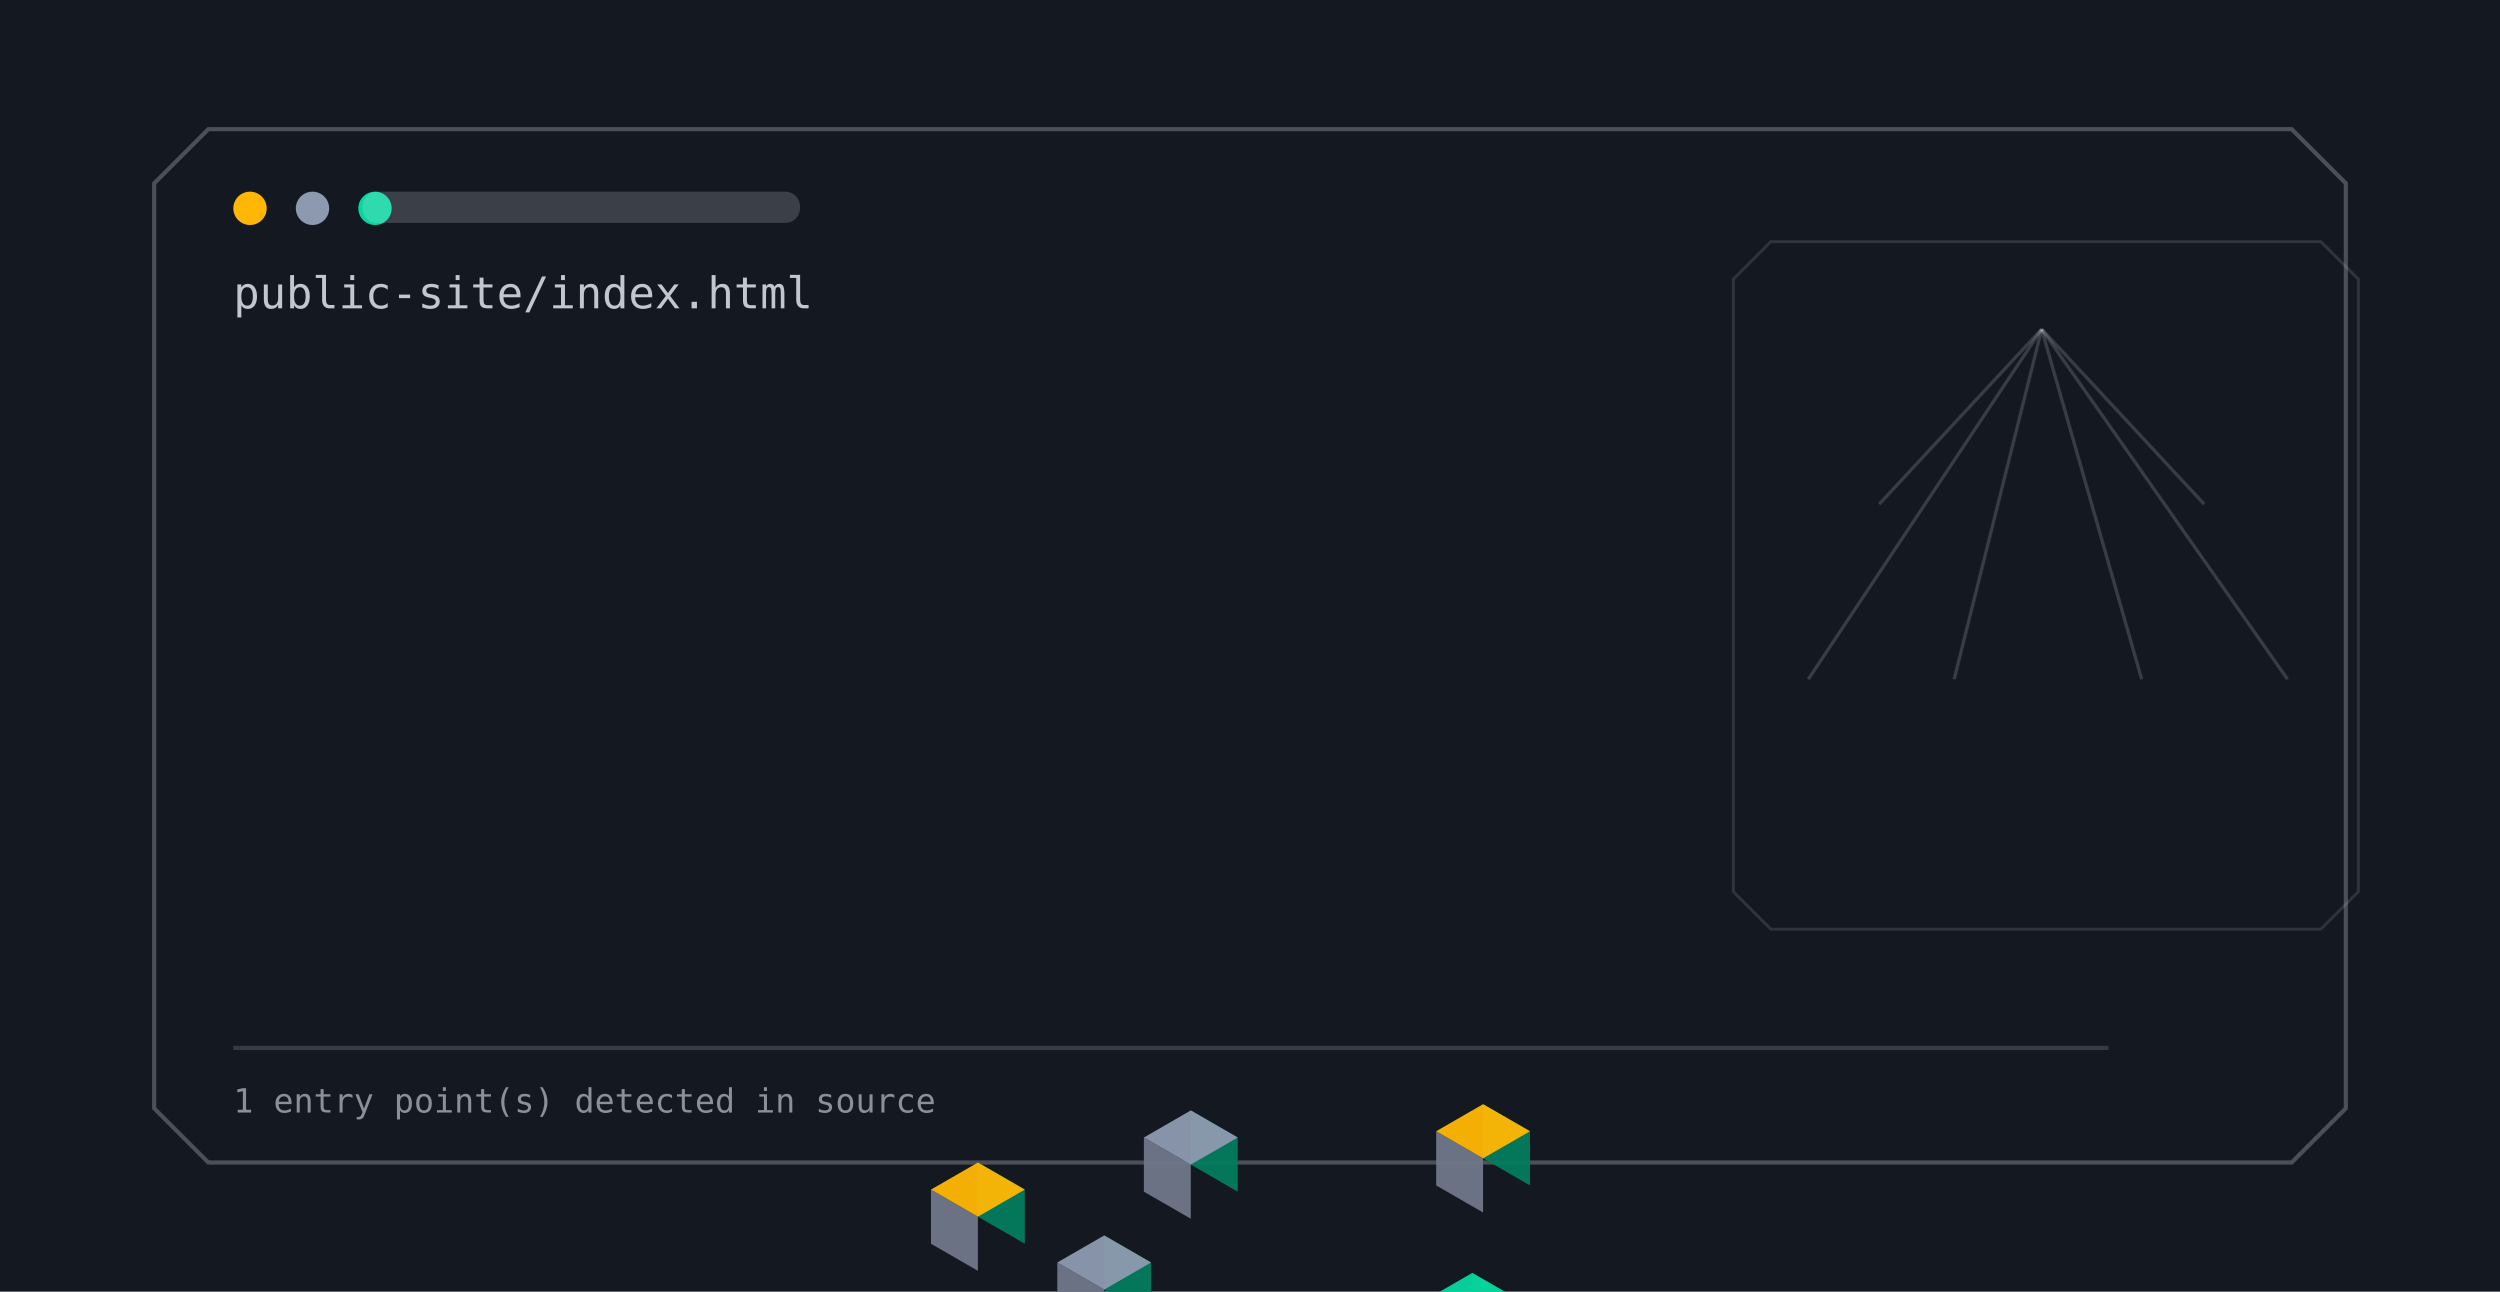
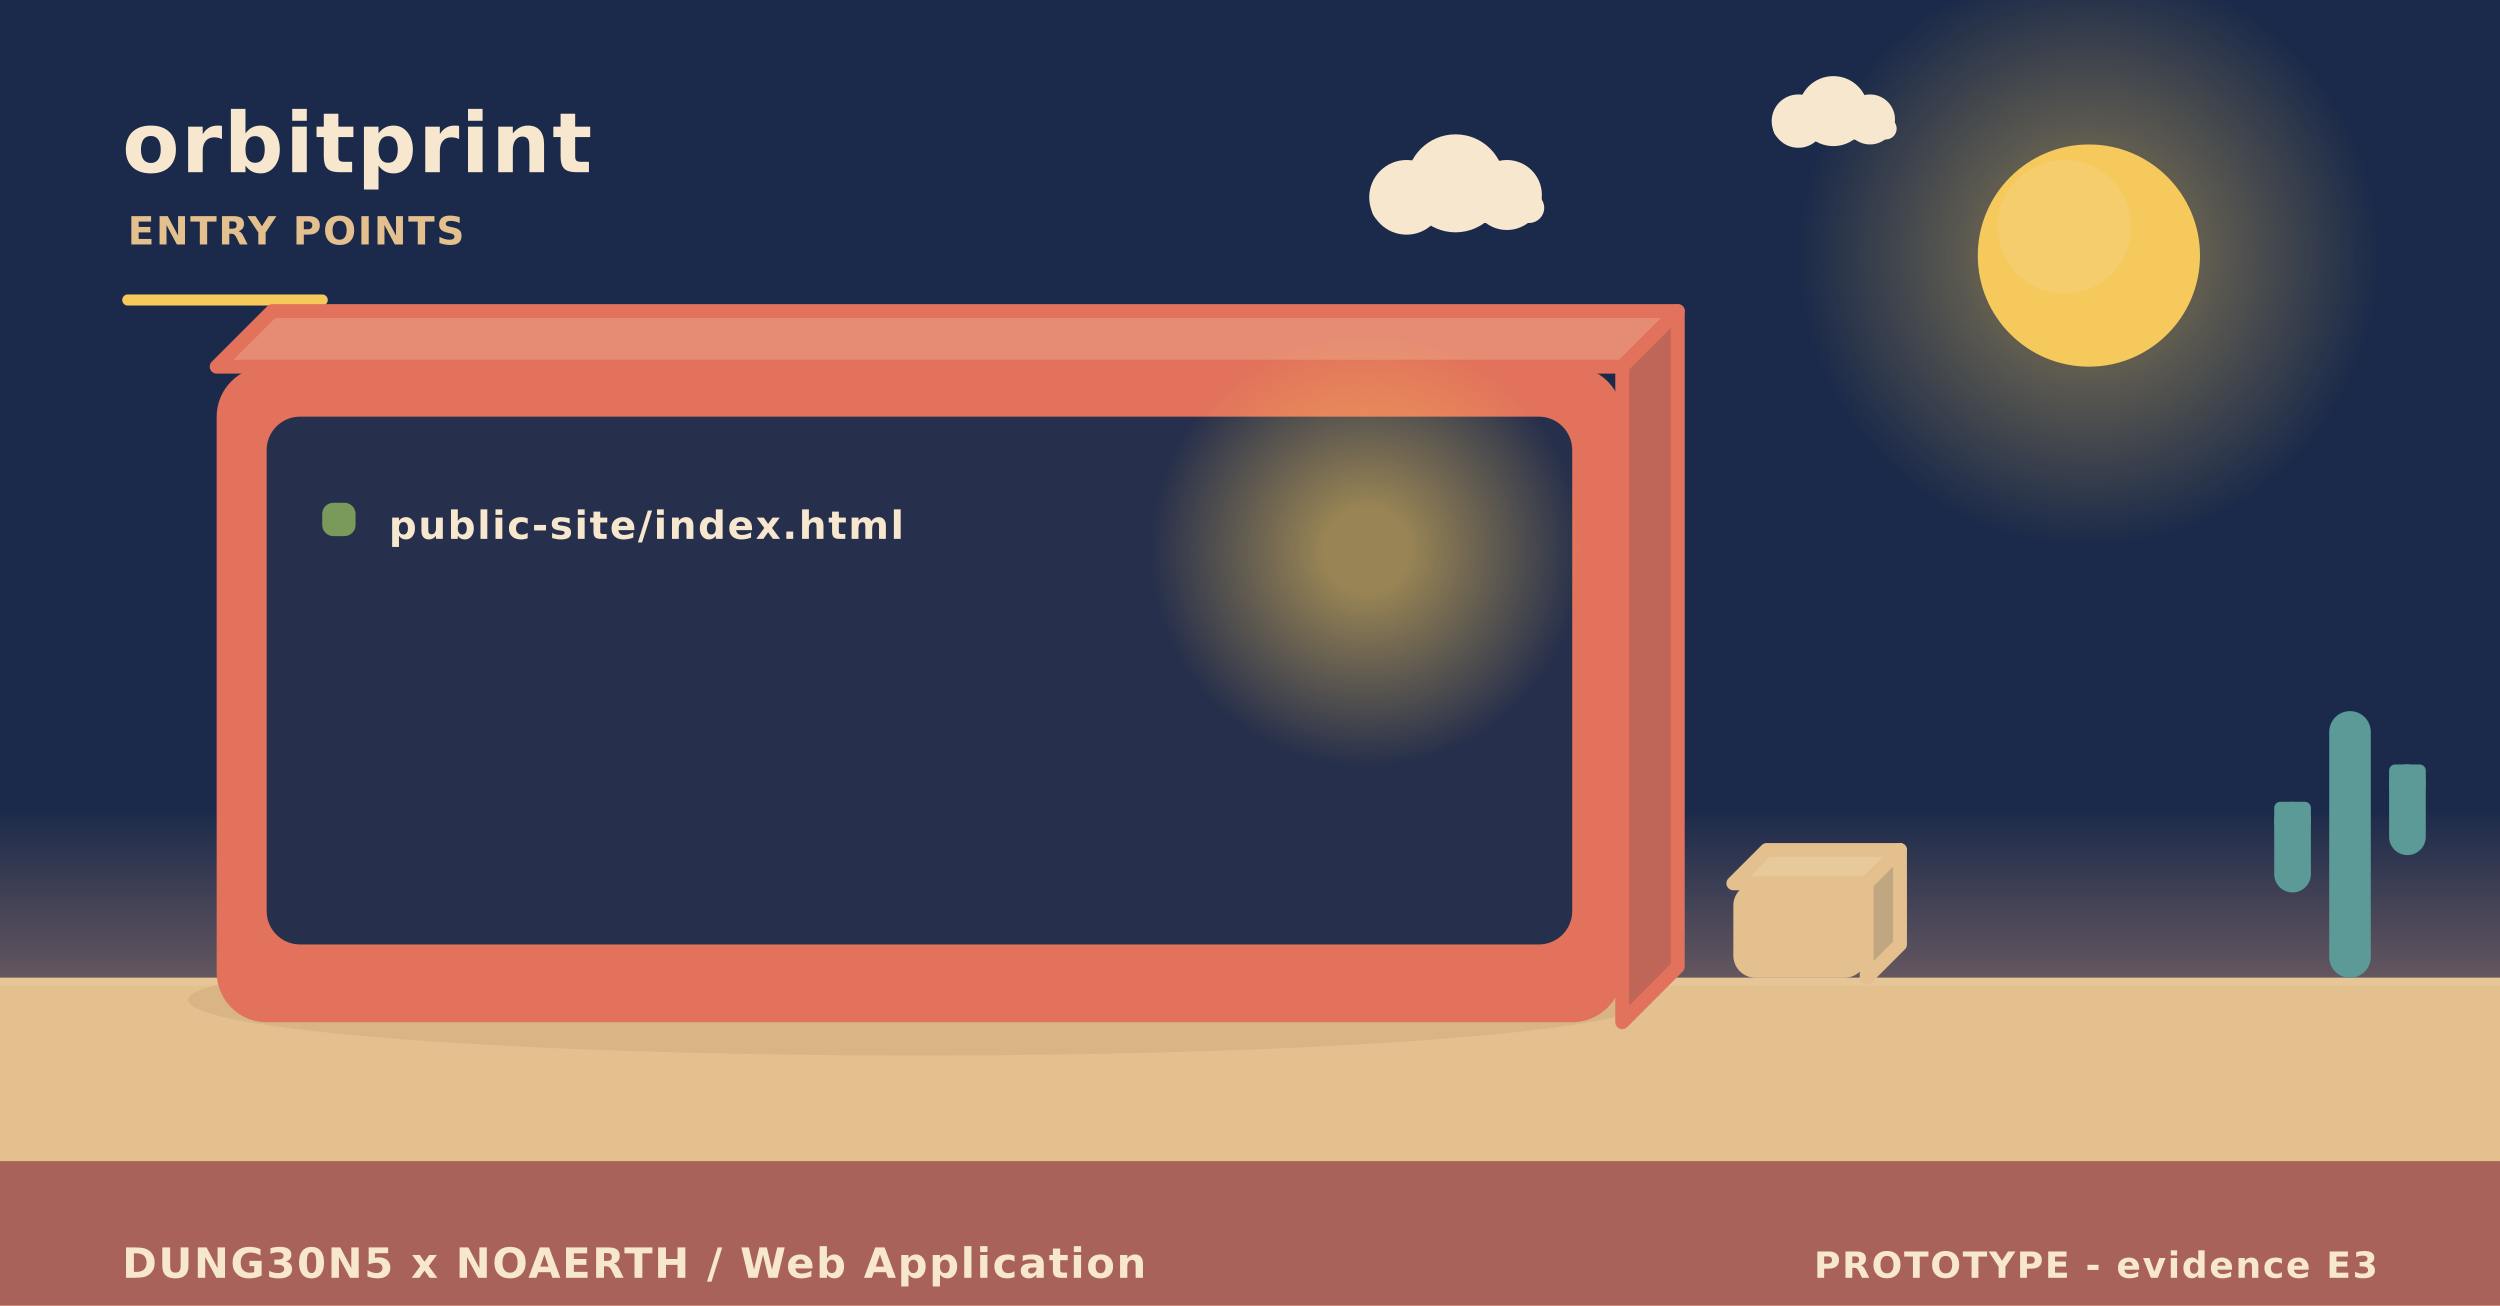
- <svg xmlns="http://www.w3.org/2000/svg" viewBox="0 0 1200 620" width="1200" height="620" role="img" aria-label="orbitprint command surface">
-   <rect width="1200" height="620" fill="#141821" />
-   <defs>
-     <linearGradient id="gt" x1="0" y1="0" x2="1" y2="1">
-       <stop offset="0%" stop-color="#ffb703" />
-       <stop offset="100%" stop-color="#8d99ae" />
-     </linearGradient>
-   </defs>
-   <path d="M100.00,62.00 H1100.00 L1126.00,88.00 V532.00 L1100.00,558.00 H100.00 L74.00,532.00 V88.00 Z" fill="none" stroke="rgba(238,241,246,0.300)" stroke-width="2.00" opacity="0.85" />
-   <circle cx="120.00" cy="100.00" r="8.00" fill="#ffb703" opacity="1.00" />
-   <circle cx="150.00" cy="100.00" r="8.00" fill="#8d99ae" opacity="1.00" />
-   <circle cx="180.00" cy="100.00" r="8.00" fill="#06d6a0" opacity="1.00" />
-   <rect x="174.00" y="92.00" width="210.00" height="15.00" rx="7.00" fill="rgba(238,241,246,0.180)" opacity="1.00" />
-   <text x="112" y="148" font-family="ui-monospace,SFMono-Regular,Menlo,monospace" font-size="21" fill="rgba(238,241,246,0.800)">public-site/index.html</text>
-   <path d="M850.00,116.00 H1114.00 L1132.00,134.00 V428.00 L1114.00,446.00 H850.00 L832.00,428.00 V134.00 Z" fill="none" stroke="rgba(238,241,246,0.180)" stroke-width="1.40" opacity="0.70" />
-   <line x1="980.00" y1="158.00" x2="902.00" y2="242.00" stroke="rgba(238,241,246,0.300)" stroke-width="1.60" opacity="0.55" />
-   <line x1="980.00" y1="158.00" x2="1058.00" y2="242.00" stroke="rgba(238,241,246,0.300)" stroke-width="1.60" opacity="0.55" />
-   <line x1="980.00" y1="158.00" x2="868.00" y2="326.00" stroke="rgba(238,241,246,0.300)" stroke-width="1.60" opacity="0.55" />
-   <line x1="980.00" y1="158.00" x2="938.00" y2="326.00" stroke="rgba(238,241,246,0.300)" stroke-width="1.60" opacity="0.55" />
-   <line x1="980.00" y1="158.00" x2="1028.00" y2="326.00" stroke="rgba(238,241,246,0.300)" stroke-width="1.60" opacity="0.55" />
-   <line x1="980.00" y1="158.00" x2="1098.00" y2="326.00" stroke="rgba(238,241,246,0.300)" stroke-width="1.60" opacity="0.55" />
-   <polygon points="711.87,556.00 734.39,569.00 734.39,543.00 711.87,530.00" fill="#037c5d" opacity="0.95" />
-   <polygon points="689.36,569.00 711.87,582.00 711.87,556.00 689.36,543.00" fill="#6e7788" opacity="0.95" />
-   <polygon points="711.87,530.00 734.39,543.00 711.87,556.00 689.36,543.00" fill="#ffb703" opacity="0.95" />
-   <polygon points="571.58,559.00 594.09,572.00 594.09,546.00 571.58,533.00" fill="#037c5d" opacity="0.95" />
-   <polygon points="549.06,572.00 571.58,585.00 571.58,559.00 549.06,546.00" fill="#6e7788" opacity="0.95" />
-   <polygon points="571.58,533.00 594.09,546.00 571.58,559.00 549.06,546.00" fill="#8d99ae" opacity="0.95" />
-   <polygon points="706.68,637.00 729.19,650.00 729.19,624.00 706.68,611.00" fill="#037c5d" opacity="0.95" />
-   <polygon points="684.16,650.00 706.68,663.00 706.68,637.00 684.16,624.00" fill="#6e7788" opacity="0.95" />
-   <polygon points="706.68,611.00 729.19,624.00 706.68,637.00 684.16,624.00" fill="#06d6a0" opacity="0.95" />
-   <polygon points="469.39,584.00 491.90,597.00 491.90,571.00 469.39,558.00" fill="#037c5d" opacity="0.95" />
-   <polygon points="446.87,597.00 469.39,610.00 469.39,584.00 446.87,571.00" fill="#6e7788" opacity="0.95" />
-   <polygon points="469.39,558.00 491.90,571.00 469.39,584.00 446.87,571.00" fill="#ffb703" opacity="0.95" />
-   <polygon points="530.01,619.00 552.52,632.00 552.52,606.00 530.01,593.00" fill="#037c5d" opacity="0.95" />
-   <polygon points="507.49,632.00 530.01,645.00 530.01,619.00 507.49,606.00" fill="#6e7788" opacity="0.95" />
-   <polygon points="530.01,593.00 552.52,606.00 530.01,619.00 507.49,606.00" fill="#8d99ae" opacity="0.95" />
-   <polygon points="607.95,664.00 630.47,677.00 630.47,651.00 607.95,638.00" fill="#037c5d" opacity="0.95" />
-   <polygon points="585.43,677.00 607.95,690.00 607.95,664.00 585.43,651.00" fill="#6e7788" opacity="0.95" />
-   <polygon points="607.95,638.00 630.47,651.00 607.95,664.00 585.43,651.00" fill="#06d6a0" opacity="0.95" />
-   <polygon points="668.57,699.00 691.09,712.00 691.09,686.00 668.57,673.00" fill="#037c5d" opacity="0.95" />
-   <polygon points="646.05,712.00 668.57,725.00 668.57,699.00 646.05,686.00" fill="#6e7788" opacity="0.95" />
-   <polygon points="668.57,673.00 691.09,686.00 668.57,699.00 646.05,686.00" fill="#ffb703" opacity="0.95" />
-   <rect x="112.00" y="502.00" width="900.00" height="2.00" rx="0.00" fill="rgba(238,241,246,0.160)" opacity="1.00" />
-   <text x="112" y="534" font-family="ui-monospace,Menlo,monospace" font-size="16" fill="rgba(238,241,246,0.550)">1 entry point(s) detected in source</text>
+ <svg xmlns="http://www.w3.org/2000/svg" width="900" height="470" viewBox="0 0 900 470" role="img" aria-label="orbitprint - how it is operated">
+   <linearGradient id="skyt" x1="0" y1="0" x2="0" y2="1">
+     <stop offset="0" stop-color="#1b2a4a" />
+     <stop offset="0.62" stop-color="#1b2a4a" />
+     <stop offset="1" stop-color="#f3ad8a" />
+   </linearGradient>
+   <rect width="900" height="470" fill="url(#skyt)" />
+   <radialGradient id="sunt">
+     <stop offset="0.35" stop-color="#f5c95c" stop-opacity="0.34" />
+     <stop offset="1" stop-color="#f5c95c" stop-opacity="0" />
+   </radialGradient>
+   <circle cx="752" cy="92" r="104" fill="url(#sunt)" />
+   <circle cx="752" cy="92" r="40" fill="#f5c95c" />
+   <circle cx="743.2" cy="81.6" r="24" fill="#f5d27e" opacity="0.5" />
+   <g>
+     <circle cx="524" cy="66" r="17.64" fill="#f6e7ce" />
+     <circle cx="506.36" cy="71.04" r="13.44" fill="#f6e7ce" />
+     <circle cx="542.48" cy="70.2" r="12.6" fill="#f6e7ce" />
+     <rect x="493.76" y="69.36" width="62.16" height="10.92" rx="5.46" fill="#f6e7ce" />
+   </g>
+   <g>
+     <circle cx="660" cy="40" r="12.6" fill="#f6e7ce" />
+     <circle cx="647.4" cy="43.6" r="9.6" fill="#f6e7ce" />
+     <circle cx="673.2" cy="43" r="9" fill="#f6e7ce" />
+     <rect x="638.4" y="42.4" width="44.4" height="7.8" rx="3.9" fill="#f6e7ce" />
+   </g>
+   <rect x="0" y="352" width="900" height="118" fill="#e3c08d" />
+   <rect x="0" y="352" width="900" height="3" fill="#e6c596" />
+   <text x="44" y="62" font-family="Verdana,DejaVu Sans,sans-serif" font-size="30" font-weight="700" letter-spacing="0.6" fill="#f6e7ce" text-anchor="start">orbitprint</text>
+   <text x="46" y="88" font-family="Verdana,DejaVu Sans,sans-serif" font-size="14" font-weight="700" letter-spacing="0.6" fill="#e3c08d" text-anchor="start">ENTRY POINTS</text>
+   <rect x="44" y="106" width="74" height="4" rx="2" fill="#f5c95c" />
+   <ellipse cx="331" cy="360" rx="263.2" ry="20" fill="rgba(138,90,68,0.11)" />
+   <path d="M78,132 L584,132 L604,112 L98,112 Z" fill="#e68c74" stroke="#e2725b" stroke-width="5" stroke-linejoin="round" />
+   <path d="M584,132 L604,112 L604,348 L584,368 Z" fill="#c06658" stroke="#e2725b" stroke-width="5" stroke-linejoin="round" />
+   <rect x="78" y="132" width="506" height="236" rx="18" fill="#e2725b" />
+   <rect x="96" y="150" width="470" height="190" rx="12" fill="#1b2a4a" opacity="0.94" />
+   <radialGradient id="lamp96417">
+     <stop offset="0.2" stop-color="#f5c95c" stop-opacity="0.55" />
+     <stop offset="1" stop-color="#f5c95c" stop-opacity="0" />
+   </radialGradient>
+   <circle cx="492" cy="198" r="78" fill="url(#lamp96417)" />
+   <rect x="116" y="181" width="12" height="12" rx="4" fill="#7a9a5c" />
+   <text x="140" y="194" font-family="Verdana,DejaVu Sans,sans-serif" font-size="14" font-weight="700" letter-spacing="0.6" fill="#f6e7ce" text-anchor="start">public-site/index.html</text>
+   <path d="M624,318 L672,318 L684,306 L636,306 Z" fill="#e7c99b" stroke="#e3c08d" stroke-width="5" stroke-linejoin="round" />
+   <path d="M672,318 L684,306 L684,340 L672,352 Z" fill="#c1a682" stroke="#e3c08d" stroke-width="5" stroke-linejoin="round" />
+   <rect x="624" y="318" width="48" height="34" rx="8" fill="#e3c08d" />
+   <rect x="838.52" y="256" width="14.96" height="96" rx="7.48" fill="#5b9a97" />
+   <rect x="818.72" y="288.64" width="13.2" height="32.64" rx="6.6" fill="#5b9a97" />
+   <rect x="818.72" y="288.64" width="13.2" height="9.6" rx="2.2" fill="#5b9a97" />
+   <rect x="860.08" y="275.2" width="13.2" height="32.64" rx="6.6" fill="#5b9a97" />
+   <rect x="860.08" y="275.2" width="13.2" height="9.6" rx="2.2" fill="#5b9a97" />
+   <rect x="0" y="418" width="900" height="52" rx="0" fill="#a65c56" opacity="0.94" />
+   <text x="44" y="460" font-family="Verdana,DejaVu Sans,sans-serif" font-size="15" font-weight="700" letter-spacing="0.6" fill="#f6e7ce" text-anchor="start">DUNG30N5 x NOAERTH  /  Web Application</text>
+   <text x="856" y="460" font-family="Verdana,DejaVu Sans,sans-serif" font-size="13" font-weight="700" letter-spacing="0.6" fill="#f6e7ce" text-anchor="end">PROTOTYPE  -  evidence E3</text>
</svg>
